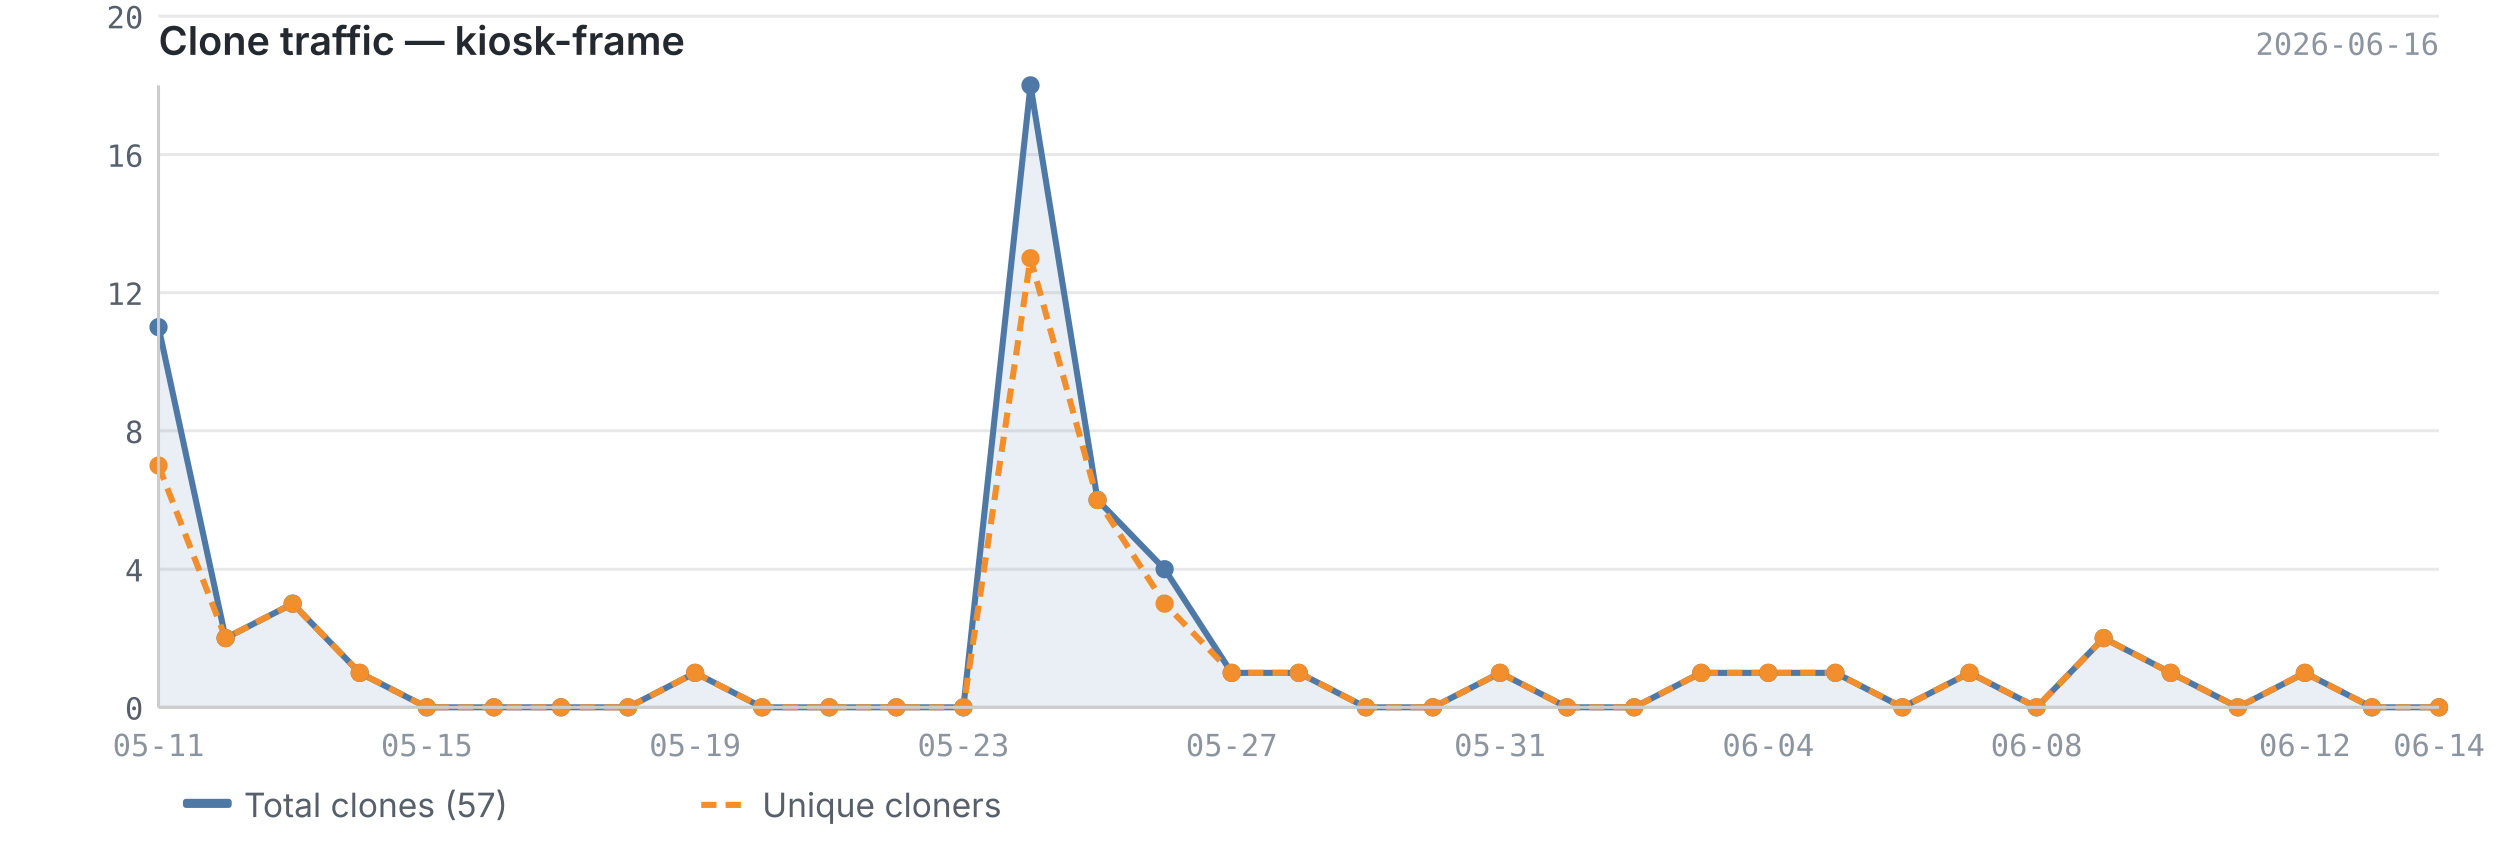
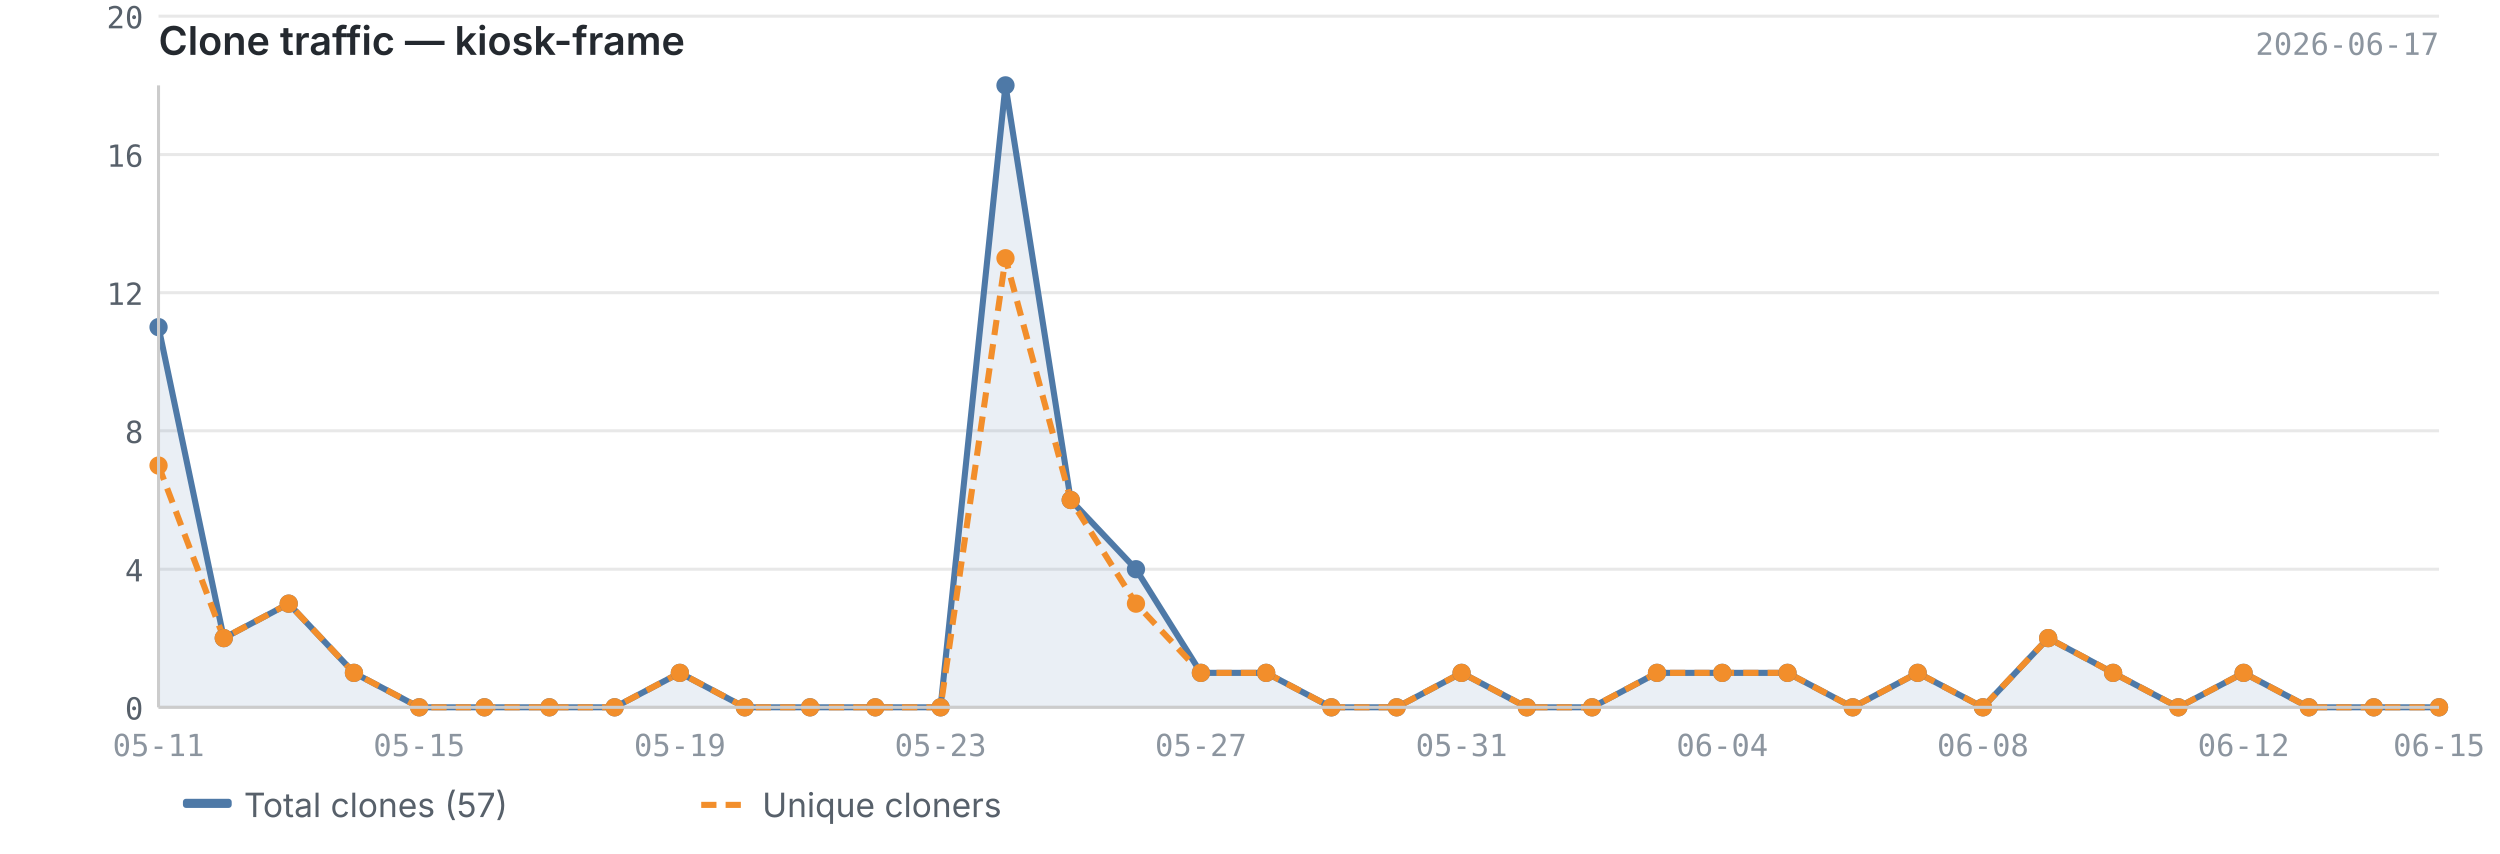
<svg xmlns="http://www.w3.org/2000/svg" viewBox="0 0 820 280" width="820" height="280">
  <text x="52" y="18" font-size="13" font-weight="600" fill="#24292f" font-family="-apple-system, BlinkMacSystemFont, 'Segoe UI', sans-serif">Clone traffic — kiosk-frame</text>
-   <text x="800" y="18" font-size="10" fill="#8c959f" font-family="ui-monospace, SFMono-Regular, 'SF Mono', Menlo, monospace" text-anchor="end">2026-06-16</text>
+   <text x="800" y="18" font-size="10" fill="#8c959f" font-family="ui-monospace, SFMono-Regular, 'SF Mono', Menlo, monospace" text-anchor="end">2026-06-17</text>
  <line x1="52" y1="232.0" x2="800" y2="232.0" stroke="#e8e8e8" stroke-width="1" />
  <line x1="52" y1="186.7" x2="800" y2="186.7" stroke="#e8e8e8" stroke-width="1" />
  <line x1="52" y1="141.3" x2="800" y2="141.3" stroke="#e8e8e8" stroke-width="1" />
  <line x1="52" y1="96.0" x2="800" y2="96.0" stroke="#e8e8e8" stroke-width="1" />
  <line x1="52" y1="50.7" x2="800" y2="50.7" stroke="#e8e8e8" stroke-width="1" />
  <line x1="52" y1="5.3" x2="800" y2="5.3" stroke="#e8e8e8" stroke-width="1" />
-   <path d="M52.0,107.3 L52.0,107.3 L74.0,209.3 L96.0,198.0 L118.0,220.7 L140.0,232.0 L162.0,232.0 L184.0,232.0 L206.0,232.0 L228.0,220.7 L250.0,232.0 L272.0,232.0 L294.0,232.0 L316.0,232.0 L338.0,28.0 L360.0,164.0 L382.0,186.7 L404.0,220.7 L426.0,220.7 L448.0,232.0 L470.0,232.0 L492.0,220.7 L514.0,232.0 L536.0,232.0 L558.0,220.7 L580.0,220.7 L602.0,220.7 L624.0,232.0 L646.0,220.7 L668.0,232.0 L690.0,209.3 L712.0,220.7 L734.0,232.0 L756.0,220.7 L778.0,232.0 L800.0,232.0 L800.0,232.0 L52.0,232.0Z" fill="#4e79a7" opacity="0.12" />
-   <polyline points="52.0,107.3 74.0,209.3 96.0,198.0 118.0,220.7 140.0,232.0 162.0,232.0 184.0,232.0 206.0,232.0 228.0,220.7 250.0,232.0 272.0,232.0 294.0,232.0 316.0,232.0 338.0,28.0 360.0,164.0 382.0,186.7 404.0,220.7 426.0,220.7 448.0,232.0 470.0,232.0 492.0,220.7 514.0,232.0 536.0,232.0 558.0,220.7 580.0,220.7 602.0,220.7 624.0,232.0 646.0,220.7 668.0,232.0 690.0,209.3 712.0,220.7 734.0,232.0 756.0,220.7 778.0,232.0 800.0,232.0" fill="none" stroke="#4e79a7" stroke-width="2" stroke-linejoin="round" />
-   <polyline points="52.0,152.7 74.0,209.3 96.0,198.0 118.0,220.7 140.0,232.0 162.0,232.0 184.0,232.0 206.0,232.0 228.0,220.7 250.0,232.0 272.0,232.0 294.0,232.0 316.0,232.0 338.0,84.7 360.0,164.0 382.0,198.0 404.0,220.7 426.0,220.7 448.0,232.0 470.0,232.0 492.0,220.7 514.0,232.0 536.0,232.0 558.0,220.7 580.0,220.7 602.0,220.7 624.0,232.0 646.0,220.7 668.0,232.0 690.0,209.3 712.0,220.7 734.0,232.0 756.0,220.7 778.0,232.0 800.0,232.0" fill="none" stroke="#f28e2b" stroke-width="2" stroke-linejoin="round" stroke-dasharray="5,3" />
+   <path d="M52.0,107.3 L52.0,107.3 L73.4,209.3 L94.7,198.0 L116.1,220.7 L137.5,232.0 L158.9,232.0 L180.2,232.0 L201.6,232.0 L223.0,220.7 L244.3,232.0 L265.7,232.0 L287.1,232.0 L308.5,232.0 L329.8,28.0 L351.2,164.0 L372.6,186.7 L393.9,220.7 L415.3,220.7 L436.7,232.0 L458.1,232.0 L479.4,220.7 L500.8,232.0 L522.2,232.0 L543.5,220.7 L564.9,220.7 L586.3,220.7 L607.7,232.0 L629.0,220.7 L650.4,232.0 L671.8,209.3 L693.1,220.7 L714.5,232.0 L735.9,220.7 L757.3,232.0 L778.6,232.0 L800.0,232.0 L800.0,232.0 L52.0,232.0Z" fill="#4e79a7" opacity="0.12" />
+   <polyline points="52.0,107.3 73.4,209.3 94.7,198.0 116.1,220.7 137.5,232.0 158.9,232.0 180.2,232.0 201.6,232.0 223.0,220.7 244.3,232.0 265.7,232.0 287.1,232.0 308.5,232.0 329.8,28.0 351.2,164.0 372.6,186.7 393.9,220.7 415.3,220.7 436.7,232.0 458.1,232.0 479.4,220.7 500.8,232.0 522.2,232.0 543.5,220.7 564.9,220.7 586.3,220.7 607.7,232.0 629.0,220.7 650.4,232.0 671.8,209.3 693.1,220.7 714.5,232.0 735.9,220.7 757.3,232.0 778.6,232.0 800.0,232.0" fill="none" stroke="#4e79a7" stroke-width="2" stroke-linejoin="round" />
+   <polyline points="52.0,152.7 73.4,209.3 94.7,198.0 116.1,220.7 137.5,232.0 158.9,232.0 180.2,232.0 201.6,232.0 223.0,220.7 244.3,232.0 265.7,232.0 287.1,232.0 308.5,232.0 329.8,84.7 351.2,164.0 372.6,198.0 393.9,220.7 415.3,220.7 436.7,232.0 458.1,232.0 479.4,220.7 500.8,232.0 522.2,232.0 543.5,220.7 564.9,220.7 586.3,220.7 607.7,232.0 629.0,220.7 650.4,232.0 671.8,209.3 693.1,220.7 714.5,232.0 735.9,220.7 757.3,232.0 778.6,232.0 800.0,232.0" fill="none" stroke="#f28e2b" stroke-width="2" stroke-linejoin="round" stroke-dasharray="5,3" />
  <circle cx="52.0" cy="107.3" r="3" fill="#4e79a7" />
-   <circle cx="74.0" cy="209.3" r="3" fill="#4e79a7" />
-   <circle cx="96.0" cy="198.0" r="3" fill="#4e79a7" />
-   <circle cx="118.0" cy="220.7" r="3" fill="#4e79a7" />
-   <circle cx="140.0" cy="232.0" r="3" fill="#4e79a7" />
-   <circle cx="162.0" cy="232.0" r="3" fill="#4e79a7" />
-   <circle cx="184.0" cy="232.0" r="3" fill="#4e79a7" />
-   <circle cx="206.0" cy="232.0" r="3" fill="#4e79a7" />
-   <circle cx="228.0" cy="220.7" r="3" fill="#4e79a7" />
-   <circle cx="250.0" cy="232.0" r="3" fill="#4e79a7" />
-   <circle cx="272.0" cy="232.0" r="3" fill="#4e79a7" />
-   <circle cx="294.0" cy="232.0" r="3" fill="#4e79a7" />
-   <circle cx="316.0" cy="232.0" r="3" fill="#4e79a7" />
-   <circle cx="338.0" cy="28.0" r="3" fill="#4e79a7" />
-   <circle cx="360.0" cy="164.0" r="3" fill="#4e79a7" />
-   <circle cx="382.0" cy="186.7" r="3" fill="#4e79a7" />
-   <circle cx="404.0" cy="220.7" r="3" fill="#4e79a7" />
-   <circle cx="426.0" cy="220.7" r="3" fill="#4e79a7" />
-   <circle cx="448.0" cy="232.0" r="3" fill="#4e79a7" />
-   <circle cx="470.0" cy="232.0" r="3" fill="#4e79a7" />
-   <circle cx="492.0" cy="220.7" r="3" fill="#4e79a7" />
-   <circle cx="514.0" cy="232.0" r="3" fill="#4e79a7" />
-   <circle cx="536.0" cy="232.0" r="3" fill="#4e79a7" />
-   <circle cx="558.0" cy="220.7" r="3" fill="#4e79a7" />
-   <circle cx="580.0" cy="220.7" r="3" fill="#4e79a7" />
-   <circle cx="602.0" cy="220.7" r="3" fill="#4e79a7" />
-   <circle cx="624.0" cy="232.0" r="3" fill="#4e79a7" />
-   <circle cx="646.0" cy="220.7" r="3" fill="#4e79a7" />
-   <circle cx="668.0" cy="232.0" r="3" fill="#4e79a7" />
-   <circle cx="690.0" cy="209.3" r="3" fill="#4e79a7" />
-   <circle cx="712.0" cy="220.7" r="3" fill="#4e79a7" />
-   <circle cx="734.0" cy="232.0" r="3" fill="#4e79a7" />
-   <circle cx="756.0" cy="220.7" r="3" fill="#4e79a7" />
-   <circle cx="778.0" cy="232.0" r="3" fill="#4e79a7" />
+   <circle cx="73.4" cy="209.3" r="3" fill="#4e79a7" />
+   <circle cx="94.7" cy="198.0" r="3" fill="#4e79a7" />
+   <circle cx="116.1" cy="220.7" r="3" fill="#4e79a7" />
+   <circle cx="137.5" cy="232.0" r="3" fill="#4e79a7" />
+   <circle cx="158.9" cy="232.0" r="3" fill="#4e79a7" />
+   <circle cx="180.2" cy="232.0" r="3" fill="#4e79a7" />
+   <circle cx="201.6" cy="232.0" r="3" fill="#4e79a7" />
+   <circle cx="223.0" cy="220.7" r="3" fill="#4e79a7" />
+   <circle cx="244.3" cy="232.0" r="3" fill="#4e79a7" />
+   <circle cx="265.7" cy="232.0" r="3" fill="#4e79a7" />
+   <circle cx="287.1" cy="232.0" r="3" fill="#4e79a7" />
+   <circle cx="308.5" cy="232.0" r="3" fill="#4e79a7" />
+   <circle cx="329.8" cy="28.0" r="3" fill="#4e79a7" />
+   <circle cx="351.2" cy="164.0" r="3" fill="#4e79a7" />
+   <circle cx="372.6" cy="186.7" r="3" fill="#4e79a7" />
+   <circle cx="393.9" cy="220.7" r="3" fill="#4e79a7" />
+   <circle cx="415.3" cy="220.7" r="3" fill="#4e79a7" />
+   <circle cx="436.7" cy="232.0" r="3" fill="#4e79a7" />
+   <circle cx="458.1" cy="232.0" r="3" fill="#4e79a7" />
+   <circle cx="479.4" cy="220.7" r="3" fill="#4e79a7" />
+   <circle cx="500.8" cy="232.0" r="3" fill="#4e79a7" />
+   <circle cx="522.2" cy="232.0" r="3" fill="#4e79a7" />
+   <circle cx="543.5" cy="220.7" r="3" fill="#4e79a7" />
+   <circle cx="564.9" cy="220.7" r="3" fill="#4e79a7" />
+   <circle cx="586.3" cy="220.7" r="3" fill="#4e79a7" />
+   <circle cx="607.7" cy="232.0" r="3" fill="#4e79a7" />
+   <circle cx="629.0" cy="220.7" r="3" fill="#4e79a7" />
+   <circle cx="650.4" cy="232.0" r="3" fill="#4e79a7" />
+   <circle cx="671.8" cy="209.3" r="3" fill="#4e79a7" />
+   <circle cx="693.1" cy="220.7" r="3" fill="#4e79a7" />
+   <circle cx="714.5" cy="232.0" r="3" fill="#4e79a7" />
+   <circle cx="735.9" cy="220.7" r="3" fill="#4e79a7" />
+   <circle cx="757.3" cy="232.0" r="3" fill="#4e79a7" />
+   <circle cx="778.6" cy="232.0" r="3" fill="#4e79a7" />
  <circle cx="800.0" cy="232.0" r="3" fill="#4e79a7" />
  <circle cx="52.0" cy="152.7" r="3" fill="#f28e2b" />
-   <circle cx="74.0" cy="209.3" r="3" fill="#f28e2b" />
-   <circle cx="96.0" cy="198.0" r="3" fill="#f28e2b" />
-   <circle cx="118.0" cy="220.7" r="3" fill="#f28e2b" />
-   <circle cx="140.0" cy="232.0" r="3" fill="#f28e2b" />
-   <circle cx="162.0" cy="232.0" r="3" fill="#f28e2b" />
-   <circle cx="184.0" cy="232.0" r="3" fill="#f28e2b" />
-   <circle cx="206.0" cy="232.0" r="3" fill="#f28e2b" />
-   <circle cx="228.0" cy="220.7" r="3" fill="#f28e2b" />
-   <circle cx="250.0" cy="232.0" r="3" fill="#f28e2b" />
-   <circle cx="272.0" cy="232.0" r="3" fill="#f28e2b" />
-   <circle cx="294.0" cy="232.0" r="3" fill="#f28e2b" />
-   <circle cx="316.0" cy="232.0" r="3" fill="#f28e2b" />
-   <circle cx="338.0" cy="84.7" r="3" fill="#f28e2b" />
-   <circle cx="360.0" cy="164.0" r="3" fill="#f28e2b" />
-   <circle cx="382.0" cy="198.0" r="3" fill="#f28e2b" />
-   <circle cx="404.0" cy="220.7" r="3" fill="#f28e2b" />
-   <circle cx="426.0" cy="220.7" r="3" fill="#f28e2b" />
-   <circle cx="448.0" cy="232.0" r="3" fill="#f28e2b" />
-   <circle cx="470.0" cy="232.0" r="3" fill="#f28e2b" />
-   <circle cx="492.0" cy="220.7" r="3" fill="#f28e2b" />
-   <circle cx="514.0" cy="232.0" r="3" fill="#f28e2b" />
-   <circle cx="536.0" cy="232.0" r="3" fill="#f28e2b" />
-   <circle cx="558.0" cy="220.7" r="3" fill="#f28e2b" />
-   <circle cx="580.0" cy="220.7" r="3" fill="#f28e2b" />
-   <circle cx="602.0" cy="220.7" r="3" fill="#f28e2b" />
-   <circle cx="624.0" cy="232.0" r="3" fill="#f28e2b" />
-   <circle cx="646.0" cy="220.7" r="3" fill="#f28e2b" />
-   <circle cx="668.0" cy="232.0" r="3" fill="#f28e2b" />
-   <circle cx="690.0" cy="209.3" r="3" fill="#f28e2b" />
-   <circle cx="712.0" cy="220.7" r="3" fill="#f28e2b" />
-   <circle cx="734.0" cy="232.0" r="3" fill="#f28e2b" />
-   <circle cx="756.0" cy="220.7" r="3" fill="#f28e2b" />
-   <circle cx="778.0" cy="232.0" r="3" fill="#f28e2b" />
+   <circle cx="73.4" cy="209.3" r="3" fill="#f28e2b" />
+   <circle cx="94.7" cy="198.0" r="3" fill="#f28e2b" />
+   <circle cx="116.1" cy="220.7" r="3" fill="#f28e2b" />
+   <circle cx="137.5" cy="232.0" r="3" fill="#f28e2b" />
+   <circle cx="158.9" cy="232.0" r="3" fill="#f28e2b" />
+   <circle cx="180.2" cy="232.0" r="3" fill="#f28e2b" />
+   <circle cx="201.6" cy="232.0" r="3" fill="#f28e2b" />
+   <circle cx="223.0" cy="220.7" r="3" fill="#f28e2b" />
+   <circle cx="244.3" cy="232.0" r="3" fill="#f28e2b" />
+   <circle cx="265.7" cy="232.0" r="3" fill="#f28e2b" />
+   <circle cx="287.1" cy="232.0" r="3" fill="#f28e2b" />
+   <circle cx="308.5" cy="232.0" r="3" fill="#f28e2b" />
+   <circle cx="329.8" cy="84.7" r="3" fill="#f28e2b" />
+   <circle cx="351.2" cy="164.0" r="3" fill="#f28e2b" />
+   <circle cx="372.6" cy="198.0" r="3" fill="#f28e2b" />
+   <circle cx="393.9" cy="220.7" r="3" fill="#f28e2b" />
+   <circle cx="415.3" cy="220.7" r="3" fill="#f28e2b" />
+   <circle cx="436.7" cy="232.0" r="3" fill="#f28e2b" />
+   <circle cx="458.1" cy="232.0" r="3" fill="#f28e2b" />
+   <circle cx="479.4" cy="220.7" r="3" fill="#f28e2b" />
+   <circle cx="500.8" cy="232.0" r="3" fill="#f28e2b" />
+   <circle cx="522.2" cy="232.0" r="3" fill="#f28e2b" />
+   <circle cx="543.5" cy="220.7" r="3" fill="#f28e2b" />
+   <circle cx="564.9" cy="220.7" r="3" fill="#f28e2b" />
+   <circle cx="586.3" cy="220.7" r="3" fill="#f28e2b" />
+   <circle cx="607.7" cy="232.0" r="3" fill="#f28e2b" />
+   <circle cx="629.0" cy="220.7" r="3" fill="#f28e2b" />
+   <circle cx="650.4" cy="232.0" r="3" fill="#f28e2b" />
+   <circle cx="671.8" cy="209.3" r="3" fill="#f28e2b" />
+   <circle cx="693.1" cy="220.7" r="3" fill="#f28e2b" />
+   <circle cx="714.5" cy="232.0" r="3" fill="#f28e2b" />
+   <circle cx="735.9" cy="220.7" r="3" fill="#f28e2b" />
+   <circle cx="757.3" cy="232.0" r="3" fill="#f28e2b" />
+   <circle cx="778.6" cy="232.0" r="3" fill="#f28e2b" />
  <circle cx="800.0" cy="232.0" r="3" fill="#f28e2b" />
  <line x1="52" y1="28" x2="52" y2="232" stroke="#cccccc" stroke-width="1" />
  <line x1="52" y1="232" x2="800" y2="232" stroke="#cccccc" stroke-width="1" />
  <text x="47" y="236.0" text-anchor="end" font-size="10" fill="#57606a" font-family="ui-monospace, SFMono-Regular, 'SF Mono', Menlo, monospace">0</text>
  <text x="47" y="190.7" text-anchor="end" font-size="10" fill="#57606a" font-family="ui-monospace, SFMono-Regular, 'SF Mono', Menlo, monospace">4</text>
  <text x="47" y="145.3" text-anchor="end" font-size="10" fill="#57606a" font-family="ui-monospace, SFMono-Regular, 'SF Mono', Menlo, monospace">8</text>
  <text x="47" y="100.0" text-anchor="end" font-size="10" fill="#57606a" font-family="ui-monospace, SFMono-Regular, 'SF Mono', Menlo, monospace">12</text>
  <text x="47" y="54.7" text-anchor="end" font-size="10" fill="#57606a" font-family="ui-monospace, SFMono-Regular, 'SF Mono', Menlo, monospace">16</text>
  <text x="47" y="9.3" text-anchor="end" font-size="10" fill="#57606a" font-family="ui-monospace, SFMono-Regular, 'SF Mono', Menlo, monospace">20</text>
  <text x="52.0" y="248" text-anchor="middle" font-size="10" fill="#8c959f" font-family="ui-monospace, SFMono-Regular, 'SF Mono', Menlo, monospace">05-11</text>
-   <text x="756.0" y="248" text-anchor="middle" font-size="10" fill="#8c959f" font-family="ui-monospace, SFMono-Regular, 'SF Mono', Menlo, monospace">06-12</text>
-   <text x="800.0" y="248" text-anchor="middle" font-size="10" fill="#8c959f" font-family="ui-monospace, SFMono-Regular, 'SF Mono', Menlo, monospace">06-14</text>
-   <text x="140.0" y="248" text-anchor="middle" font-size="10" fill="#8c959f" font-family="ui-monospace, SFMono-Regular, 'SF Mono', Menlo, monospace">05-15</text>
-   <text x="228.0" y="248" text-anchor="middle" font-size="10" fill="#8c959f" font-family="ui-monospace, SFMono-Regular, 'SF Mono', Menlo, monospace">05-19</text>
-   <text x="316.0" y="248" text-anchor="middle" font-size="10" fill="#8c959f" font-family="ui-monospace, SFMono-Regular, 'SF Mono', Menlo, monospace">05-23</text>
-   <text x="404.0" y="248" text-anchor="middle" font-size="10" fill="#8c959f" font-family="ui-monospace, SFMono-Regular, 'SF Mono', Menlo, monospace">05-27</text>
-   <text x="492.0" y="248" text-anchor="middle" font-size="10" fill="#8c959f" font-family="ui-monospace, SFMono-Regular, 'SF Mono', Menlo, monospace">05-31</text>
-   <text x="580.0" y="248" text-anchor="middle" font-size="10" fill="#8c959f" font-family="ui-monospace, SFMono-Regular, 'SF Mono', Menlo, monospace">06-04</text>
-   <text x="668.0" y="248" text-anchor="middle" font-size="10" fill="#8c959f" font-family="ui-monospace, SFMono-Regular, 'SF Mono', Menlo, monospace">06-08</text>
+   <text x="735.9" y="248" text-anchor="middle" font-size="10" fill="#8c959f" font-family="ui-monospace, SFMono-Regular, 'SF Mono', Menlo, monospace">06-12</text>
+   <text x="800.0" y="248" text-anchor="middle" font-size="10" fill="#8c959f" font-family="ui-monospace, SFMono-Regular, 'SF Mono', Menlo, monospace">06-15</text>
+   <text x="137.5" y="248" text-anchor="middle" font-size="10" fill="#8c959f" font-family="ui-monospace, SFMono-Regular, 'SF Mono', Menlo, monospace">05-15</text>
+   <text x="223.0" y="248" text-anchor="middle" font-size="10" fill="#8c959f" font-family="ui-monospace, SFMono-Regular, 'SF Mono', Menlo, monospace">05-19</text>
+   <text x="308.5" y="248" text-anchor="middle" font-size="10" fill="#8c959f" font-family="ui-monospace, SFMono-Regular, 'SF Mono', Menlo, monospace">05-23</text>
+   <text x="393.9" y="248" text-anchor="middle" font-size="10" fill="#8c959f" font-family="ui-monospace, SFMono-Regular, 'SF Mono', Menlo, monospace">05-27</text>
+   <text x="479.4" y="248" text-anchor="middle" font-size="10" fill="#8c959f" font-family="ui-monospace, SFMono-Regular, 'SF Mono', Menlo, monospace">05-31</text>
+   <text x="564.9" y="248" text-anchor="middle" font-size="10" fill="#8c959f" font-family="ui-monospace, SFMono-Regular, 'SF Mono', Menlo, monospace">06-04</text>
+   <text x="650.4" y="248" text-anchor="middle" font-size="10" fill="#8c959f" font-family="ui-monospace, SFMono-Regular, 'SF Mono', Menlo, monospace">06-08</text>
  <rect x="60" y="262" width="16" height="3" fill="#4e79a7" rx="1" />
  <text x="80" y="268" font-size="11" fill="#57606a" font-family="-apple-system, BlinkMacSystemFont, 'Segoe UI', sans-serif">Total clones (57)</text>
  <line x1="230" y1="264" x2="246" y2="264" stroke="#f28e2b" stroke-width="2" stroke-dasharray="5,3" />
  <text x="250" y="268" font-size="11" fill="#57606a" font-family="-apple-system, BlinkMacSystemFont, 'Segoe UI', sans-serif">Unique cloners</text>
</svg>
